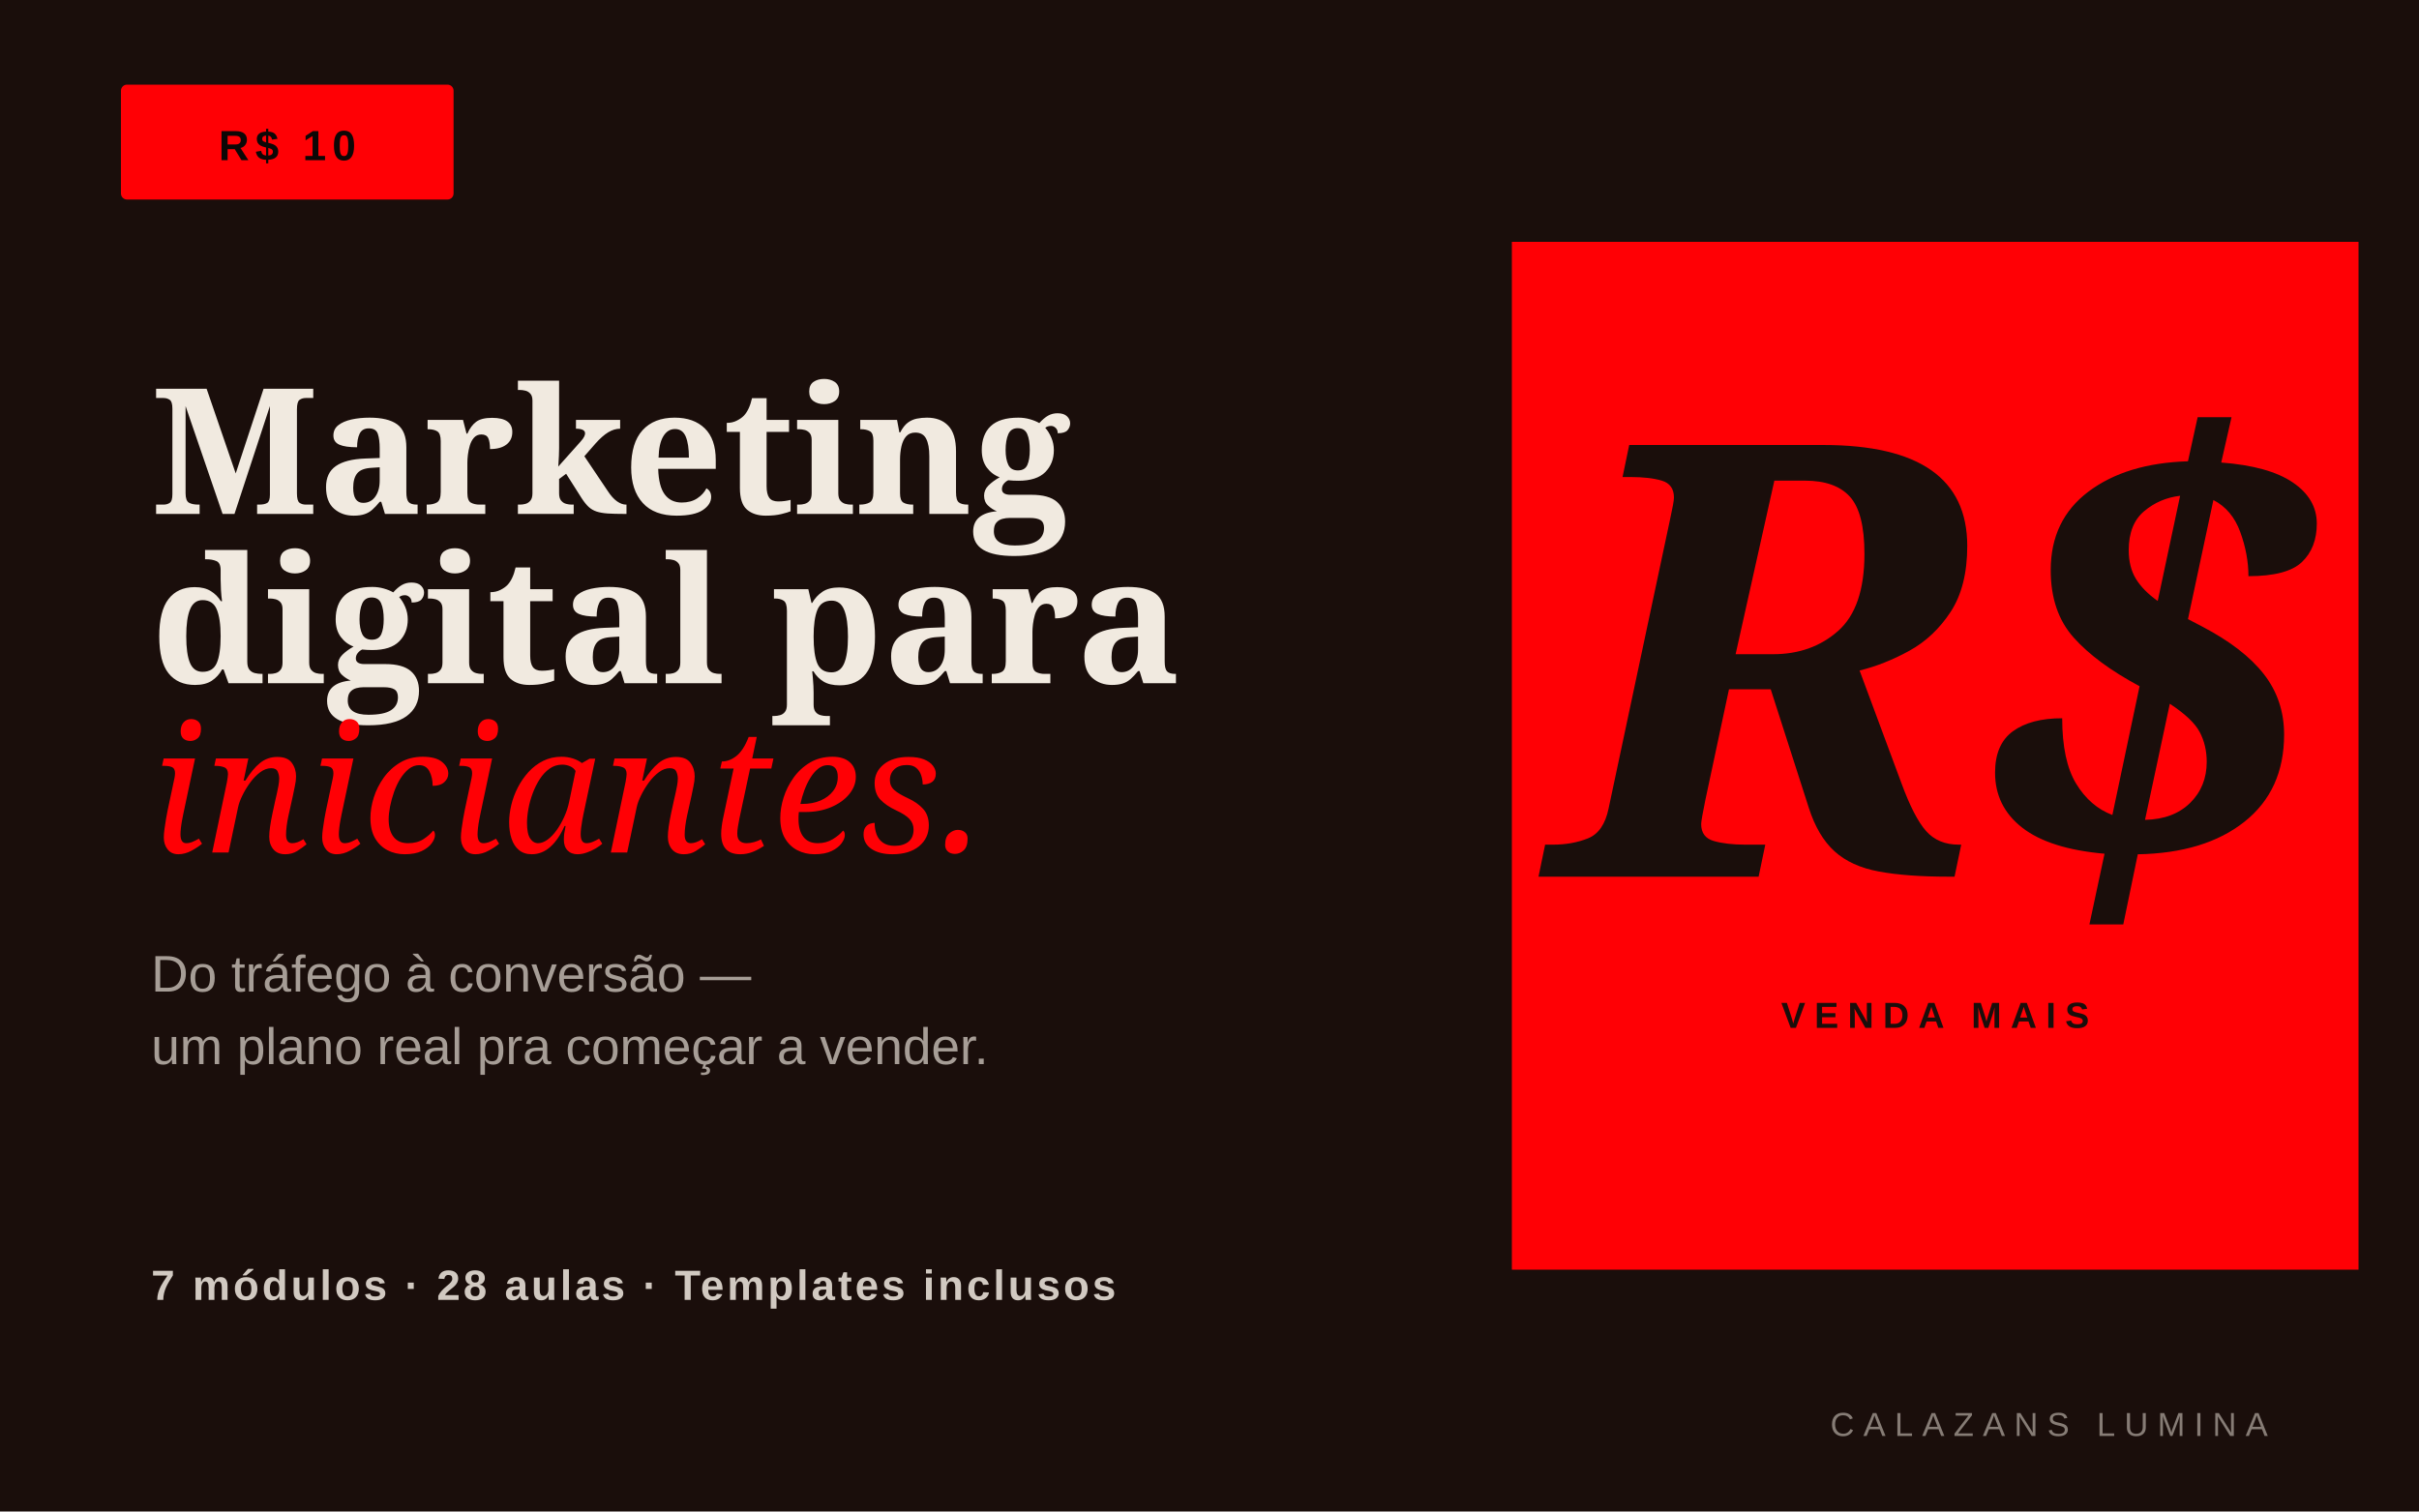
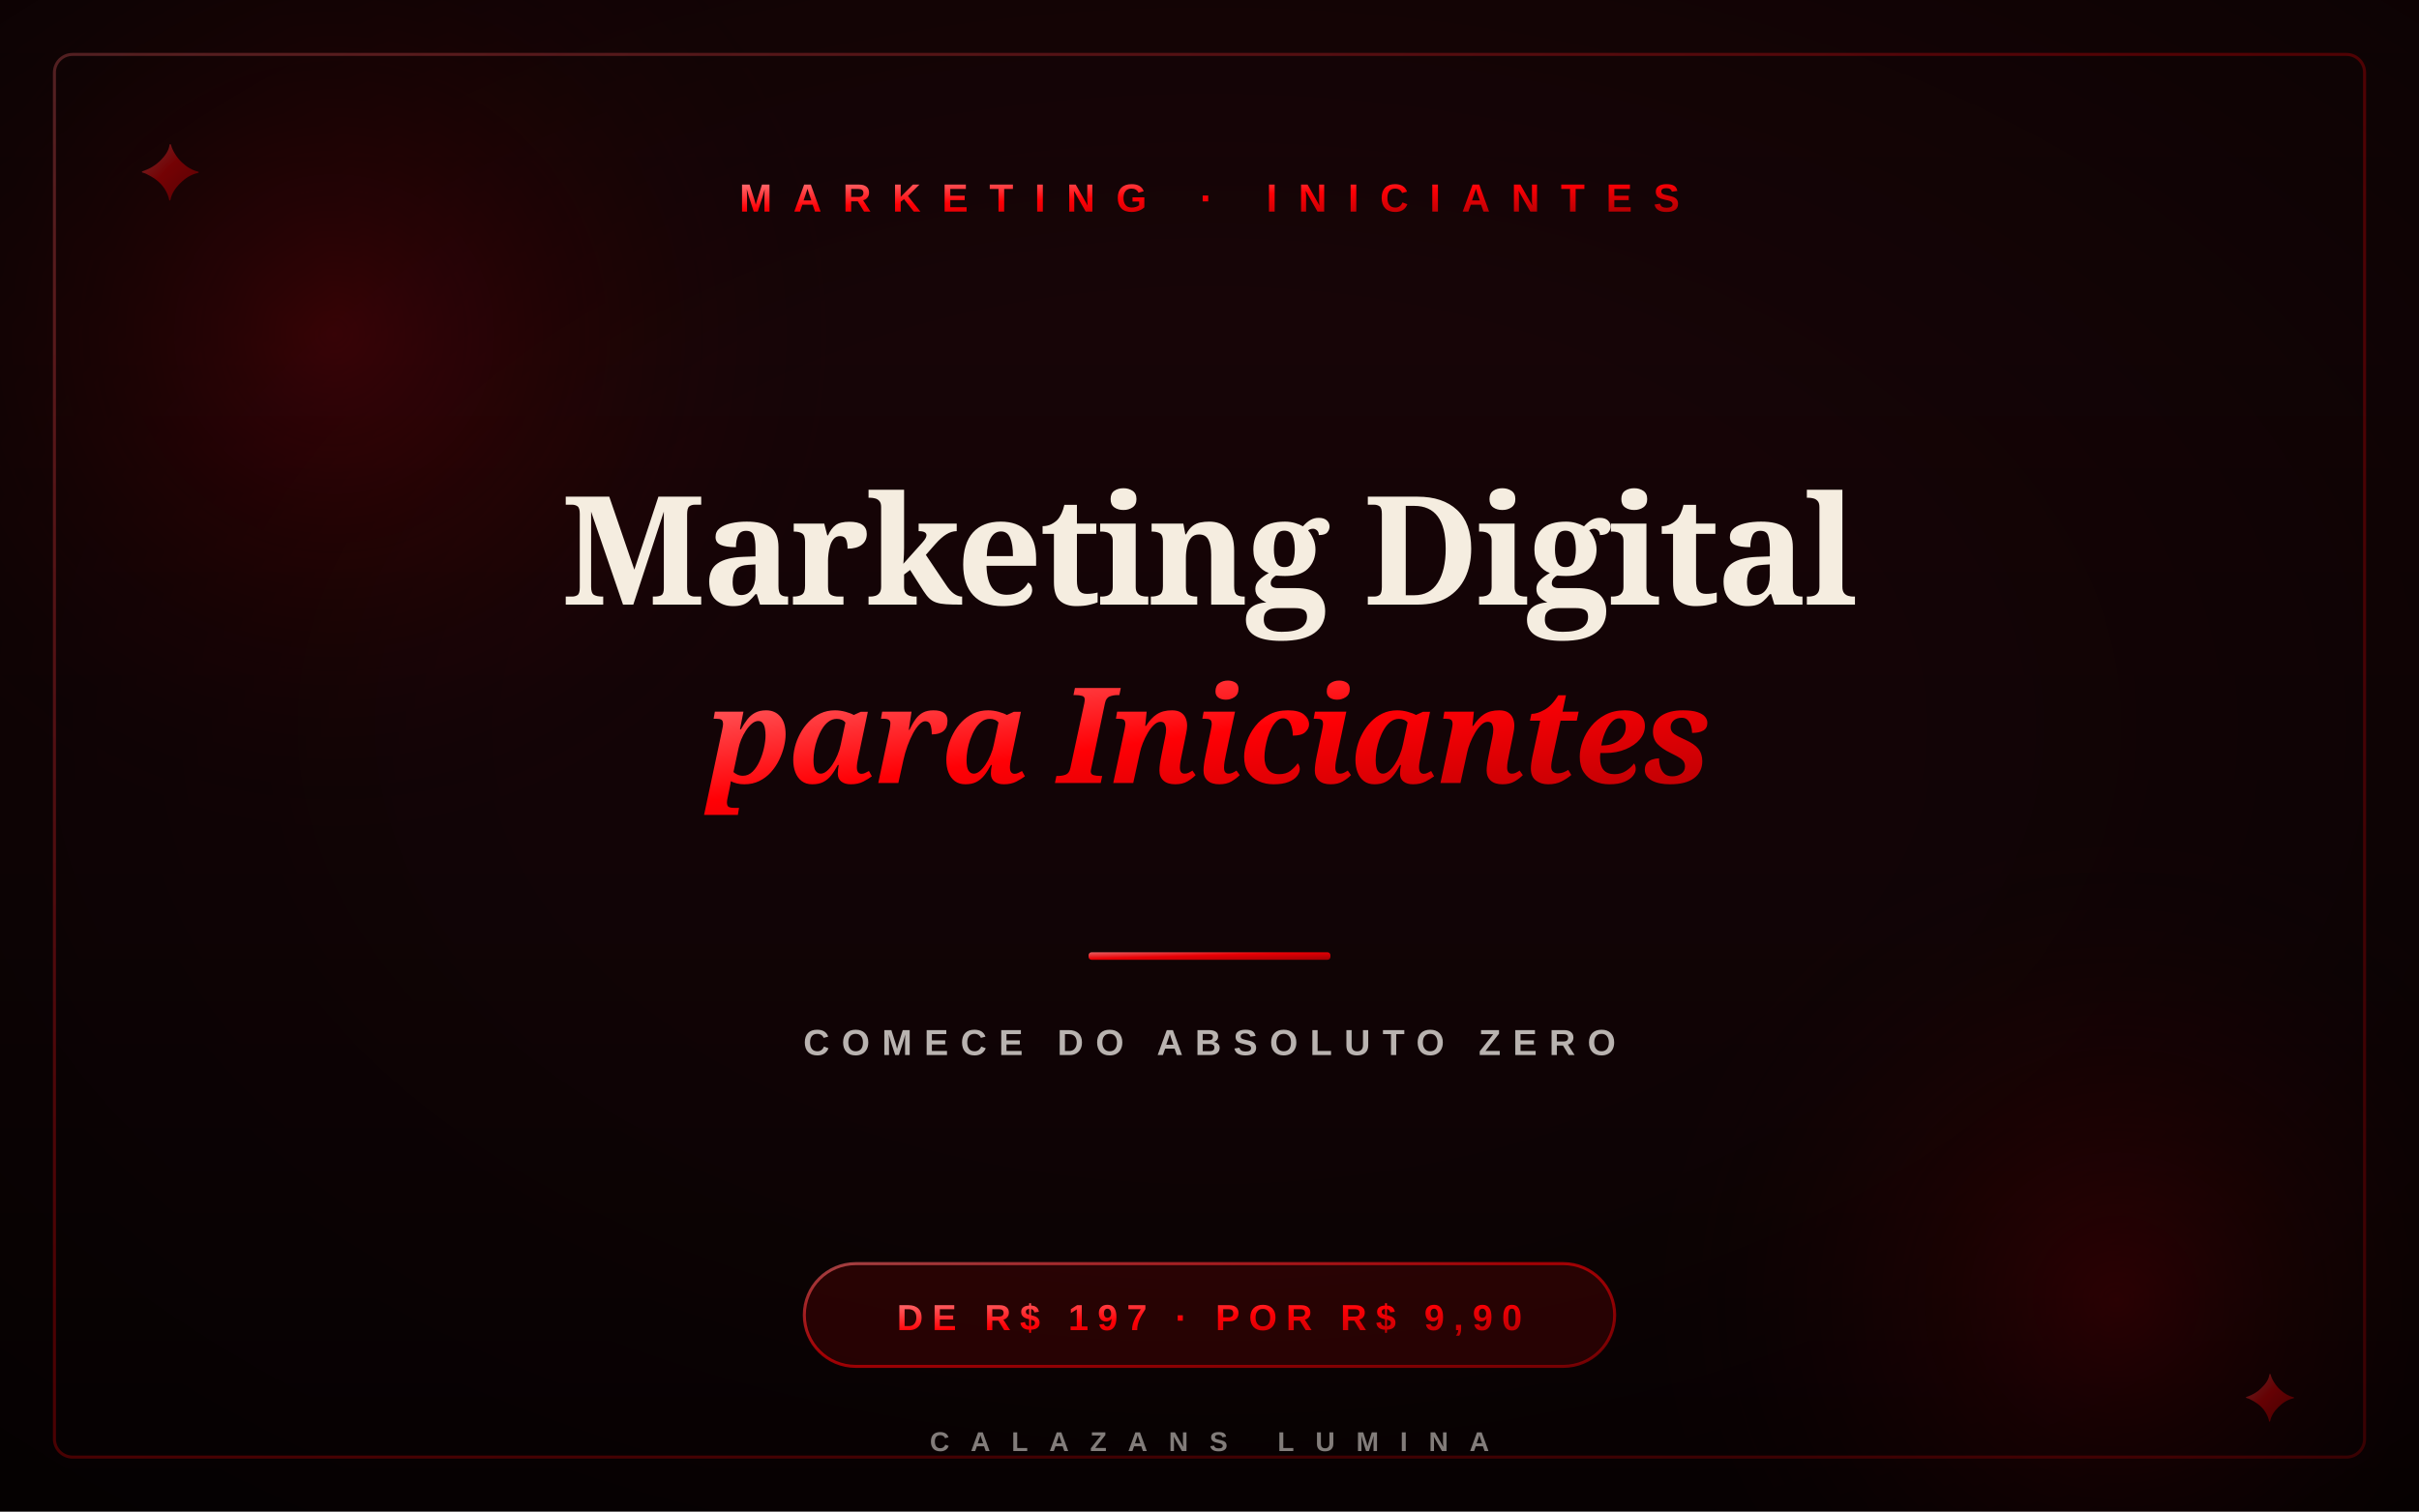
- <svg xmlns="http://www.w3.org/2000/svg" width="800" height="500" viewBox="0 0 800 500">
-   <rect width="800" height="500" fill="#1A0E0B" />
-   <rect x="500" y="80" width="280" height="340" fill="#FF0005" />
-   <text x="640" y="290" font-family="Georgia, 'DM Serif Display', serif" font-size="200" font-style="italic" font-weight="700" fill="#1A0E0B" text-anchor="middle">R$</text>
-   <text x="640" y="340" font-family="Arial, Helvetica, sans-serif" font-size="12" font-weight="700" fill="#1A0E0B" text-anchor="middle" letter-spacing="3">VENDA MAIS</text>
-   <rect x="40" y="28" width="110" height="38" rx="2" fill="#FF0005" />
-   <text x="95" y="53" font-family="Arial, Helvetica, sans-serif" font-size="14" font-weight="700" fill="#0d0706" text-anchor="middle" letter-spacing="2">R$ 10</text>
-   <text x="50" y="170" font-family="Georgia, 'DM Serif Display', serif" font-size="58" font-weight="700" fill="#F1EAE0">Marketing</text>
-   <text x="50" y="226" font-family="Georgia, 'DM Serif Display', serif" font-size="58" font-weight="700" fill="#F1EAE0">digital para</text>
-   <text x="50" y="282" font-family="Georgia, 'DM Serif Display', serif" font-size="58" font-style="italic" font-weight="400" fill="#FF0005">iniciantes.</text>
-   <text x="50" y="328" font-family="Arial, Helvetica, sans-serif" font-size="17" fill="#F1EAE0" opacity="0.65">Do tráfego à conversão —</text>
-   <text x="50" y="352" font-family="Arial, Helvetica, sans-serif" font-size="17" fill="#F1EAE0" opacity="0.65">um plano real pra começar a vender.</text>
-   <text x="50" y="430" font-family="Arial, Helvetica, sans-serif" font-size="14" font-weight="700" fill="#F1EAE0" letter-spacing="1" opacity="0.85">7 módulos · 28 aulas · Templates inclusos</text>
-   <text x="750" y="475" font-family="Arial, Helvetica, sans-serif" font-size="11" fill="#F1EAE0" text-anchor="end" letter-spacing="3" opacity="0.5">CALAZANS LUMINA</text>
+ <svg xmlns="http://www.w3.org/2000/svg" width="800" height="500" viewBox="0 0 800 500" preserveAspectRatio="xMidYMid slice" role="img">
+   <defs>
+     <linearGradient id="bg" x1="0%" y1="0%" x2="0%" y2="100%">
+       <stop offset="0%" stop-color="#1a0507" />
+       <stop offset="55%" stop-color="#120406" />
+       <stop offset="100%" stop-color="#0a0203" />
+     </linearGradient>
+     <linearGradient id="accent" x1="0%" y1="0%" x2="100%" y2="100%">
+       <stop offset="0%" stop-color="#FF6B6E" />
+       <stop offset="45%" stop-color="#FF0005" />
+       <stop offset="100%" stop-color="#B00003" />
+     </linearGradient>
+     <radialGradient id="glow" cx="50%" cy="50%" r="55%">
+       <stop offset="0%" stop-color="rgba(255,0,5,0.20)" />
+       <stop offset="72%" stop-color="rgba(0,0,0,0)" />
+     </radialGradient>
+     <radialGradient id="vig" cx="50%" cy="48%" r="72%">
+       <stop offset="38%" stop-color="rgba(0,0,0,0)" />
+       <stop offset="100%" stop-color="rgba(0,0,0,0.55)" />
+     </radialGradient>
+   </defs>
+   <rect width="800" height="500" fill="url(#bg)" />
+   <circle cx="110" cy="110" r="230" fill="url(#glow)" />
+   <circle cx="700" cy="430" r="210" fill="url(#glow)" />
+   <rect width="800" height="500" fill="url(#vig)" />
+   <rect x="18" y="18" width="764" height="464" rx="6" fill="none" stroke="url(#accent)" stroke-width="1" stroke-opacity="0.28" />
+   <text x="46" y="66" font-family="Georgia, serif" font-size="26" fill="url(#accent)" opacity="0.4">✦</text>
+   <text x="742" y="470" font-family="Georgia, serif" font-size="22" fill="url(#accent)" opacity="0.35">✦</text>
+   <text x="400" y="70" font-family="Arial, Helvetica, sans-serif" font-size="13" font-weight="800" fill="url(#accent)" text-anchor="middle" letter-spacing="7">MARKETING · INICIANTES</text>
+   <line x1="320" y1="88" x2="480" y2="88" stroke="url(#accent)" stroke-width="0.8" stroke-opacity="0.45" />
+   <text x="400" y="200" font-family="Georgia, 'DM Serif Display', serif" font-size="50" font-weight="700" fill="#F5EDE0" text-anchor="middle" letter-spacing="-1">Marketing Digital</text>
+   <text x="400" y="259" font-family="Georgia, 'DM Serif Display', serif" font-size="44" font-weight="700" font-style="italic" fill="url(#accent)" text-anchor="middle" letter-spacing="-1">para Iniciantes</text>
+   <rect x="360" y="315" width="80" height="2.5" rx="1" fill="url(#accent)" opacity="0.9" />
+   <text x="400" y="349" font-family="Arial, Helvetica, sans-serif" font-size="12" font-weight="700" fill="#FBF7F2" text-anchor="middle" letter-spacing="4" opacity="0.72">COMECE DO ABSOLUTO ZERO</text>
+   <rect x="266" y="418" width="268" height="34" rx="17" fill="rgba(255,0,5,0.12)" stroke="url(#accent)" stroke-width="1" stroke-opacity="0.6" />
+   <text x="400" y="440" font-family="Arial, Helvetica, sans-serif" font-size="12" font-weight="800" fill="url(#accent)" text-anchor="middle" letter-spacing="3">DE R$ 197 · POR R$ 9,90</text>
+   <text x="400" y="480" font-family="Arial, Helvetica, sans-serif" font-size="9" font-weight="700" fill="#FBF7F2" text-anchor="middle" letter-spacing="7" opacity="0.5">CALAZANS LUMINA</text>
</svg>
